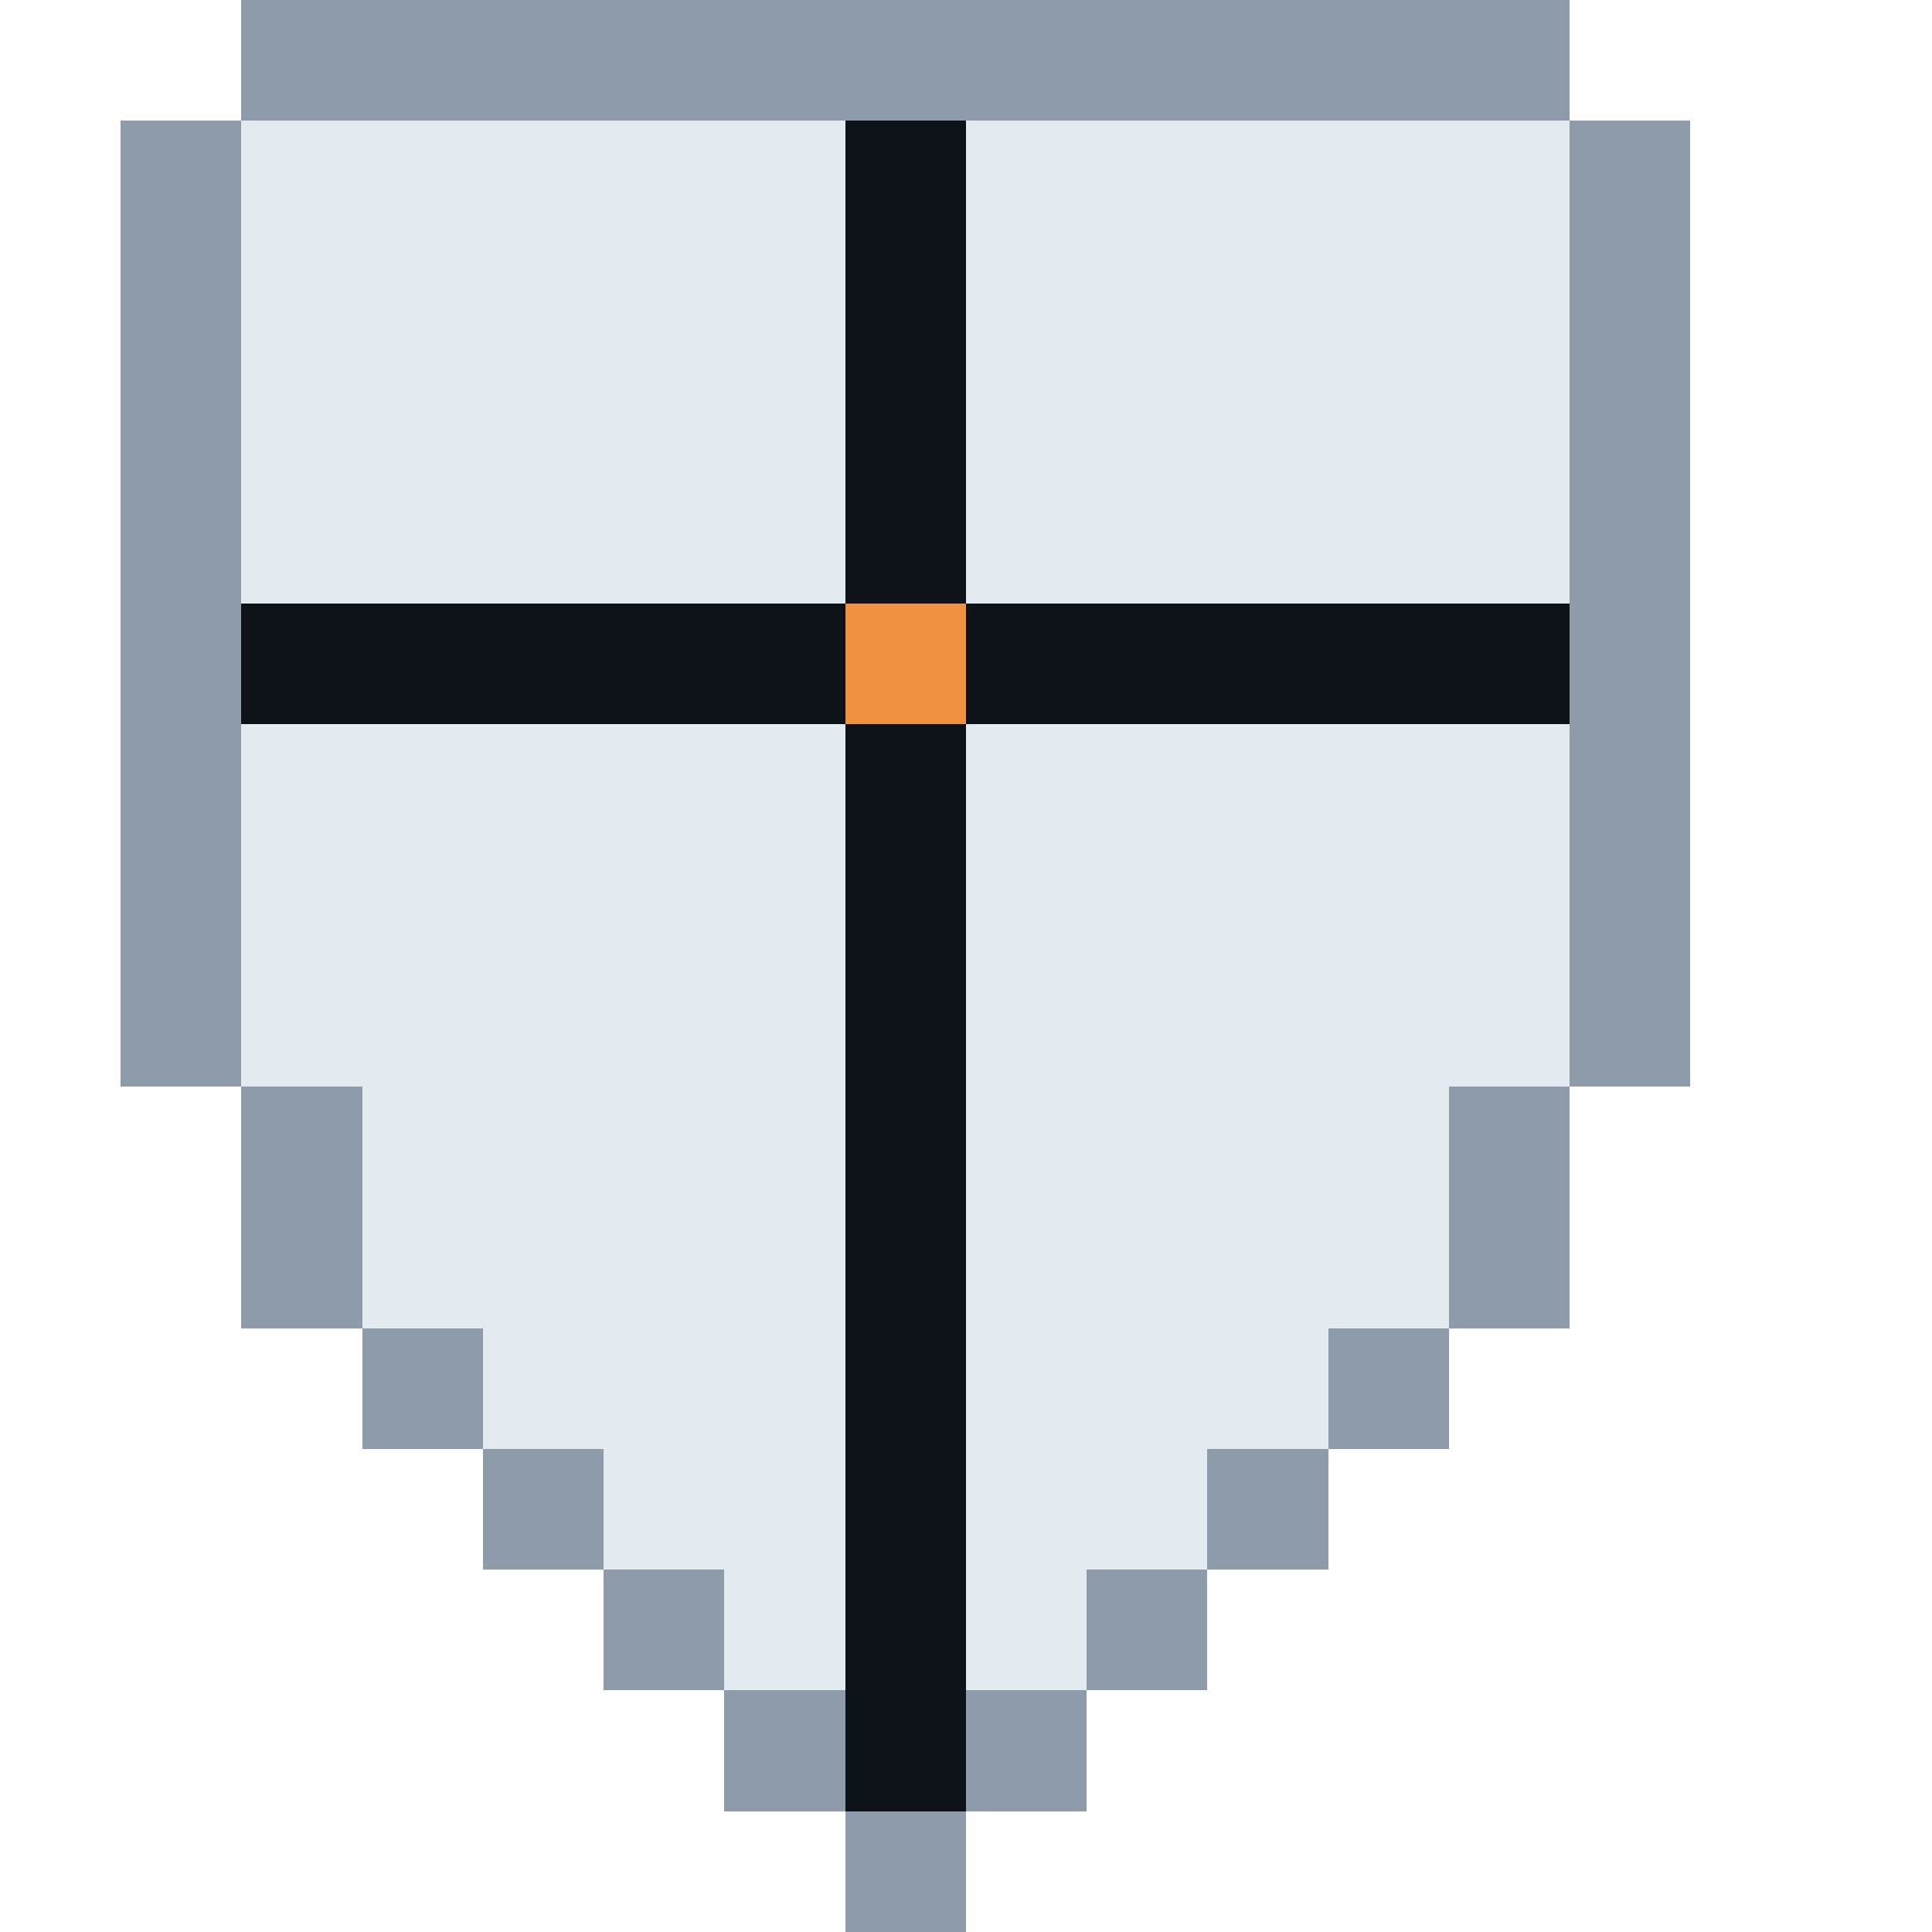
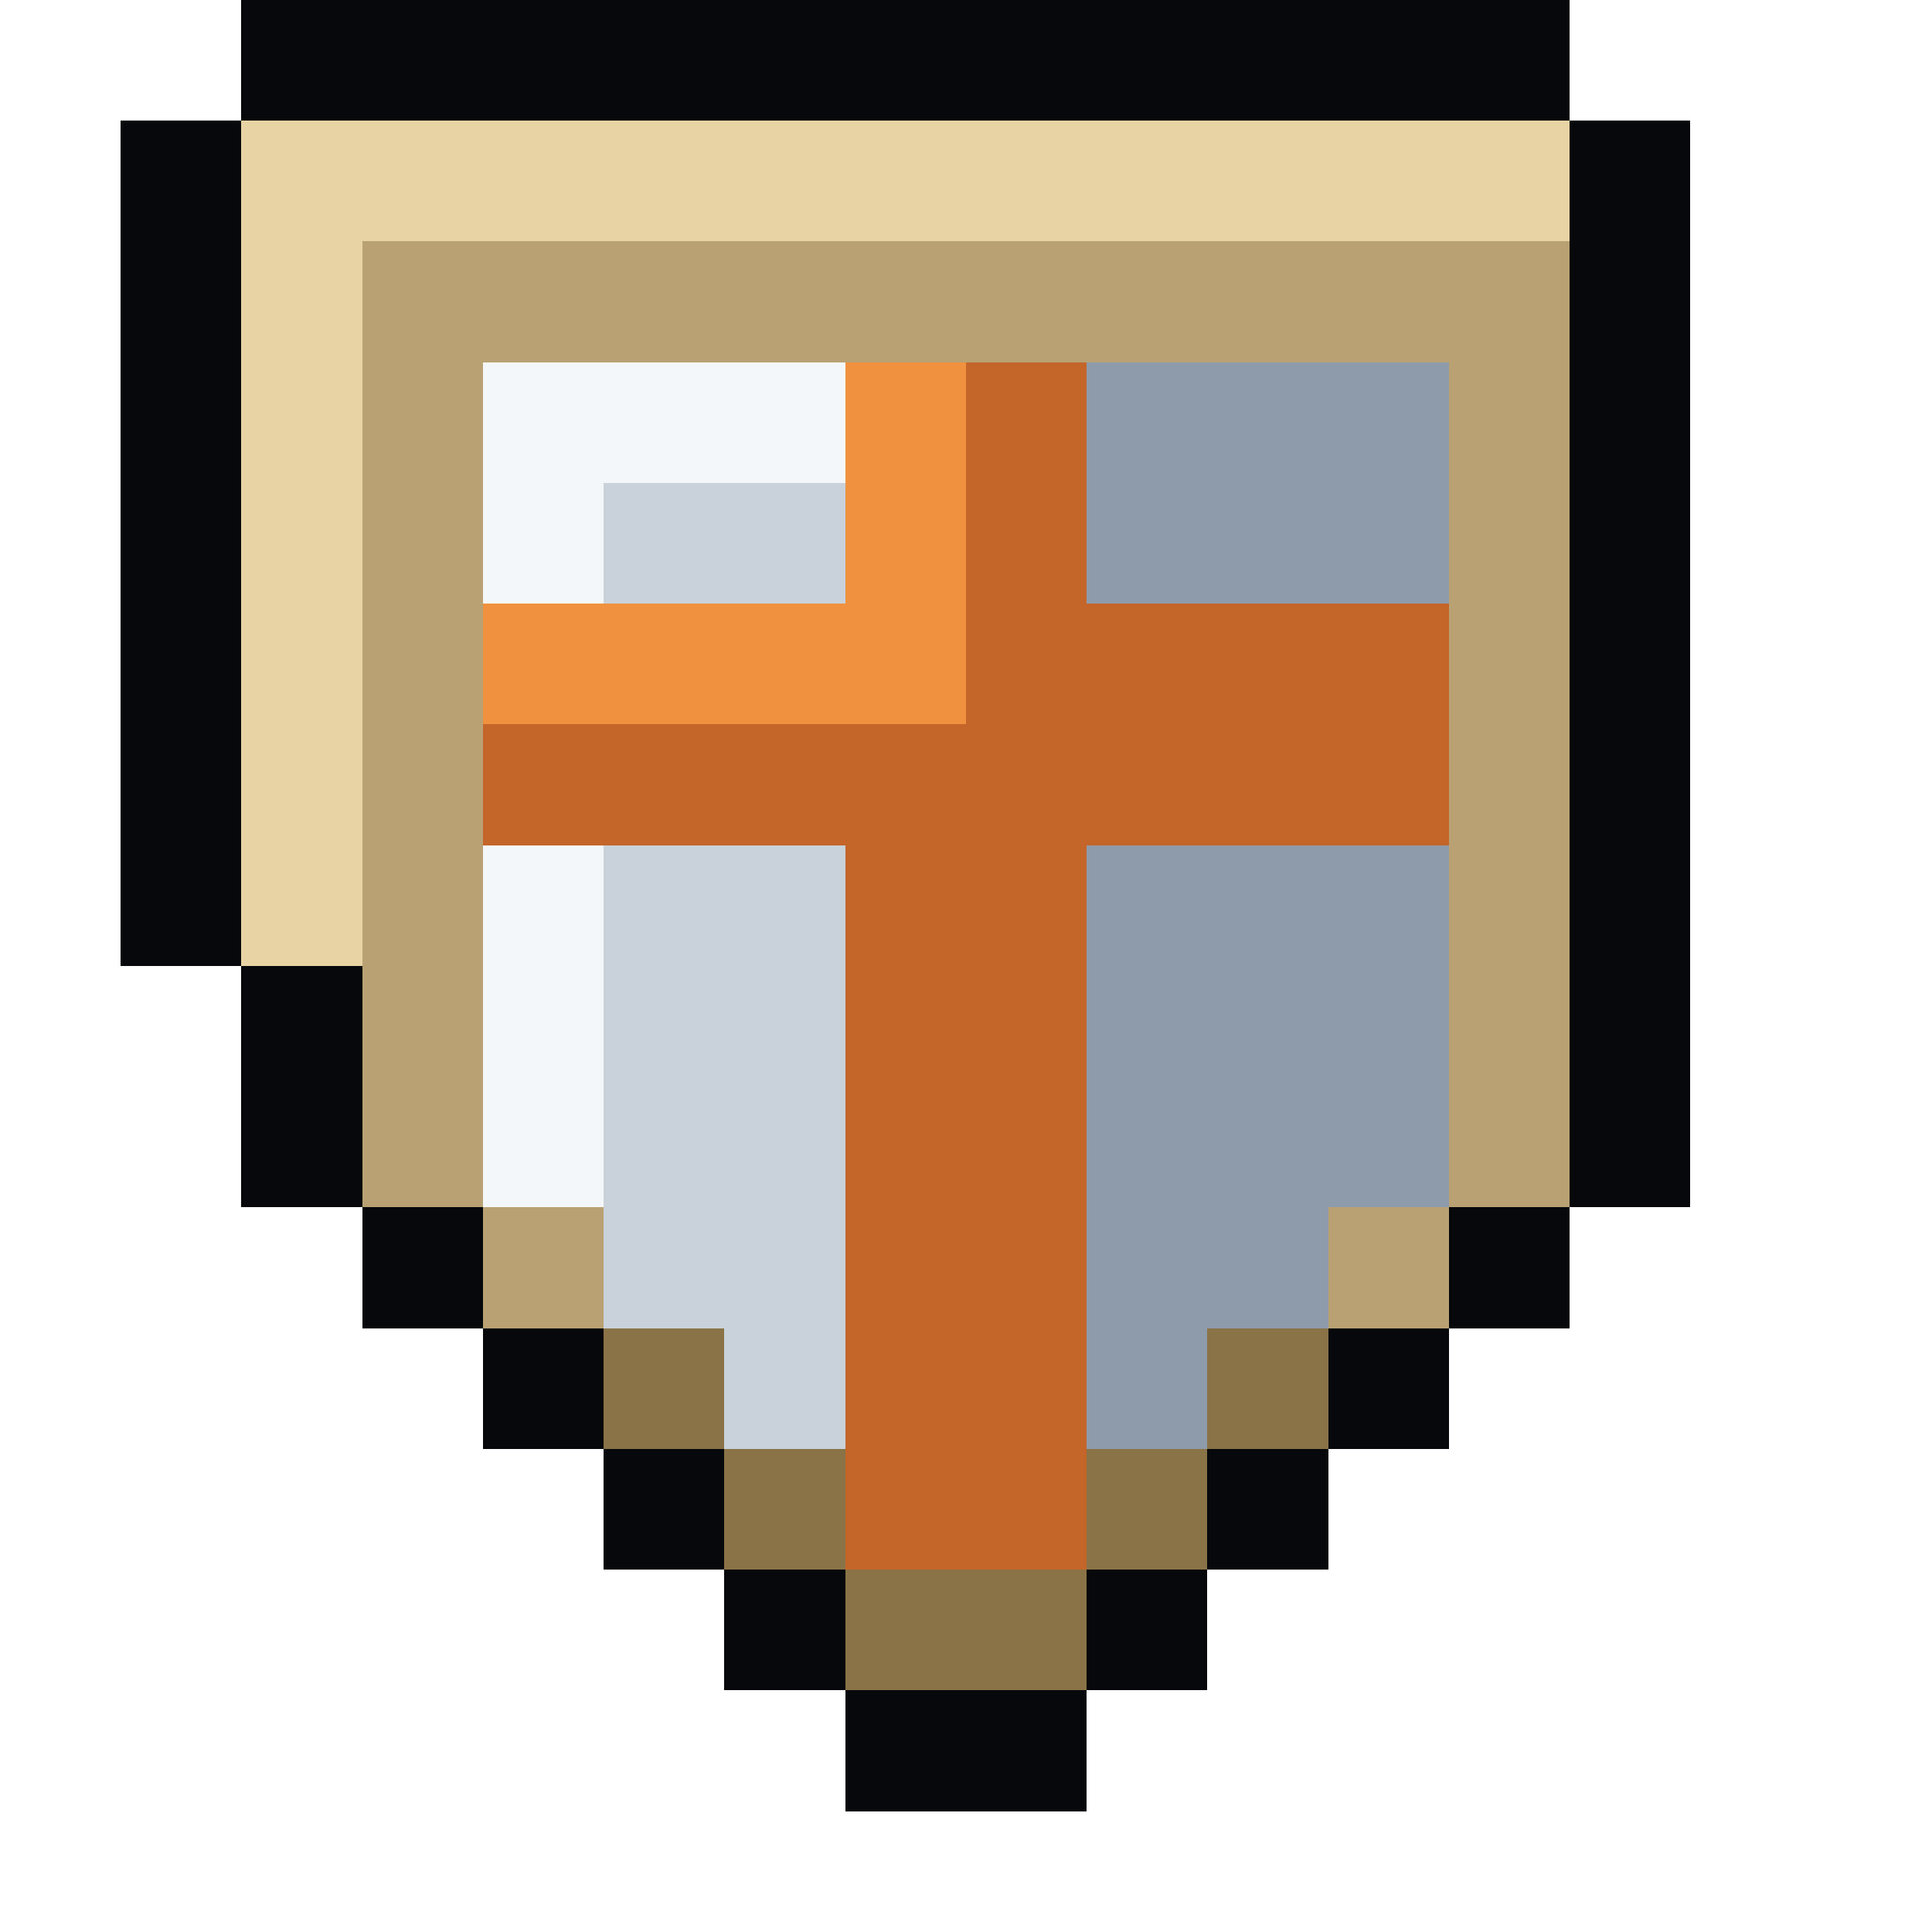
<svg xmlns="http://www.w3.org/2000/svg" viewBox="0 0 16 16" shape-rendering="crispEdges">
-   <rect x="2" y="0" width="11" height="1" fill="#8e9bab" />
-   <rect x="1" y="1" width="1" height="1" fill="#8e9bab" />
-   <rect x="2" y="1" width="5" height="1" fill="#e4ebf0" />
-   <rect x="7" y="1" width="1" height="1" fill="#0e1319" />
-   <rect x="8" y="1" width="5" height="1" fill="#e4ebf0" />
-   <rect x="13" y="1" width="1" height="1" fill="#8e9bab" />
-   <rect x="1" y="2" width="1" height="1" fill="#8e9bab" />
-   <rect x="2" y="2" width="5" height="1" fill="#e4ebf0" />
-   <rect x="7" y="2" width="1" height="1" fill="#0e1319" />
-   <rect x="8" y="2" width="5" height="1" fill="#e4ebf0" />
-   <rect x="13" y="2" width="1" height="1" fill="#8e9bab" />
-   <rect x="1" y="3" width="1" height="1" fill="#8e9bab" />
-   <rect x="2" y="3" width="5" height="1" fill="#e4ebf0" />
-   <rect x="7" y="3" width="1" height="1" fill="#0e1319" />
-   <rect x="8" y="3" width="5" height="1" fill="#e4ebf0" />
-   <rect x="13" y="3" width="1" height="1" fill="#8e9bab" />
-   <rect x="1" y="4" width="1" height="1" fill="#8e9bab" />
-   <rect x="2" y="4" width="5" height="1" fill="#e4ebf0" />
-   <rect x="7" y="4" width="1" height="1" fill="#0e1319" />
-   <rect x="8" y="4" width="5" height="1" fill="#e4ebf0" />
-   <rect x="13" y="4" width="1" height="1" fill="#8e9bab" />
-   <rect x="1" y="5" width="1" height="1" fill="#8e9bab" />
-   <rect x="2" y="5" width="5" height="1" fill="#0e1319" />
-   <rect x="7" y="5" width="1" height="1" fill="#f0913f" />
-   <rect x="8" y="5" width="5" height="1" fill="#0e1319" />
-   <rect x="13" y="5" width="1" height="1" fill="#8e9bab" />
-   <rect x="1" y="6" width="1" height="1" fill="#8e9bab" />
-   <rect x="2" y="6" width="5" height="1" fill="#e4ebf0" />
-   <rect x="7" y="6" width="1" height="1" fill="#0e1319" />
-   <rect x="8" y="6" width="5" height="1" fill="#e4ebf0" />
-   <rect x="13" y="6" width="1" height="1" fill="#8e9bab" />
-   <rect x="1" y="7" width="1" height="1" fill="#8e9bab" />
-   <rect x="2" y="7" width="5" height="1" fill="#e4ebf0" />
-   <rect x="7" y="7" width="1" height="1" fill="#0e1319" />
-   <rect x="8" y="7" width="5" height="1" fill="#e4ebf0" />
-   <rect x="13" y="7" width="1" height="1" fill="#8e9bab" />
-   <rect x="1" y="8" width="1" height="1" fill="#8e9bab" />
-   <rect x="2" y="8" width="5" height="1" fill="#e4ebf0" />
-   <rect x="7" y="8" width="1" height="1" fill="#0e1319" />
-   <rect x="8" y="8" width="5" height="1" fill="#e4ebf0" />
-   <rect x="13" y="8" width="1" height="1" fill="#8e9bab" />
-   <rect x="2" y="9" width="1" height="1" fill="#8e9bab" />
-   <rect x="3" y="9" width="4" height="1" fill="#e4ebf0" />
-   <rect x="7" y="9" width="1" height="1" fill="#0e1319" />
-   <rect x="8" y="9" width="4" height="1" fill="#e4ebf0" />
-   <rect x="12" y="9" width="1" height="1" fill="#8e9bab" />
-   <rect x="2" y="10" width="1" height="1" fill="#8e9bab" />
-   <rect x="3" y="10" width="4" height="1" fill="#e4ebf0" />
-   <rect x="7" y="10" width="1" height="1" fill="#0e1319" />
-   <rect x="8" y="10" width="4" height="1" fill="#e4ebf0" />
-   <rect x="12" y="10" width="1" height="1" fill="#8e9bab" />
-   <rect x="3" y="11" width="1" height="1" fill="#8e9bab" />
-   <rect x="4" y="11" width="3" height="1" fill="#e4ebf0" />
-   <rect x="7" y="11" width="1" height="1" fill="#0e1319" />
-   <rect x="8" y="11" width="3" height="1" fill="#e4ebf0" />
-   <rect x="11" y="11" width="1" height="1" fill="#8e9bab" />
-   <rect x="4" y="12" width="1" height="1" fill="#8e9bab" />
-   <rect x="5" y="12" width="2" height="1" fill="#e4ebf0" />
-   <rect x="7" y="12" width="1" height="1" fill="#0e1319" />
-   <rect x="8" y="12" width="2" height="1" fill="#e4ebf0" />
-   <rect x="10" y="12" width="1" height="1" fill="#8e9bab" />
-   <rect x="5" y="13" width="1" height="1" fill="#8e9bab" />
-   <rect x="6" y="13" width="1" height="1" fill="#e4ebf0" />
-   <rect x="7" y="13" width="1" height="1" fill="#0e1319" />
-   <rect x="8" y="13" width="1" height="1" fill="#e4ebf0" />
-   <rect x="9" y="13" width="1" height="1" fill="#8e9bab" />
-   <rect x="6" y="14" width="1" height="1" fill="#8e9bab" />
-   <rect x="7" y="14" width="1" height="1" fill="#0e1319" />
-   <rect x="8" y="14" width="1" height="1" fill="#8e9bab" />
-   <rect x="7" y="15" width="1" height="1" fill="#8e9bab" />
+   <rect x="2" y="0" width="11" height="1" fill="#06080b" />
+   <rect x="1" y="1" width="1" height="1" fill="#06080b" />
+   <rect x="2" y="1" width="11" height="1" fill="#e8d3a4" />
+   <rect x="13" y="1" width="1" height="1" fill="#06080b" />
+   <rect x="1" y="2" width="1" height="1" fill="#06080b" />
+   <rect x="2" y="2" width="1" height="1" fill="#e8d3a4" />
+   <rect x="3" y="2" width="10" height="1" fill="#b9a173" />
+   <rect x="13" y="2" width="1" height="1" fill="#06080b" />
+   <rect x="1" y="3" width="1" height="1" fill="#06080b" />
+   <rect x="2" y="3" width="1" height="1" fill="#e8d3a4" />
+   <rect x="3" y="3" width="1" height="1" fill="#b9a173" />
+   <rect x="4" y="3" width="3" height="1" fill="#f4f7f9" />
+   <rect x="7" y="3" width="1" height="1" fill="#f0913f" />
+   <rect x="8" y="3" width="1" height="1" fill="#c4652a" />
+   <rect x="9" y="3" width="3" height="1" fill="#8e9bab" />
+   <rect x="12" y="3" width="1" height="1" fill="#b9a173" />
+   <rect x="13" y="3" width="1" height="1" fill="#06080b" />
+   <rect x="1" y="4" width="1" height="1" fill="#06080b" />
+   <rect x="2" y="4" width="1" height="1" fill="#e8d3a4" />
+   <rect x="3" y="4" width="1" height="1" fill="#b9a173" />
+   <rect x="4" y="4" width="1" height="1" fill="#f4f7f9" />
+   <rect x="5" y="4" width="2" height="1" fill="#c9d2da" />
+   <rect x="7" y="4" width="1" height="1" fill="#f0913f" />
+   <rect x="8" y="4" width="1" height="1" fill="#c4652a" />
+   <rect x="9" y="4" width="3" height="1" fill="#8e9bab" />
+   <rect x="12" y="4" width="1" height="1" fill="#b9a173" />
+   <rect x="13" y="4" width="1" height="1" fill="#06080b" />
+   <rect x="1" y="5" width="1" height="1" fill="#06080b" />
+   <rect x="2" y="5" width="1" height="1" fill="#e8d3a4" />
+   <rect x="3" y="5" width="1" height="1" fill="#b9a173" />
+   <rect x="4" y="5" width="4" height="1" fill="#f0913f" />
+   <rect x="8" y="5" width="4" height="1" fill="#c4652a" />
+   <rect x="12" y="5" width="1" height="1" fill="#b9a173" />
+   <rect x="13" y="5" width="1" height="1" fill="#06080b" />
+   <rect x="1" y="6" width="1" height="1" fill="#06080b" />
+   <rect x="2" y="6" width="1" height="1" fill="#e8d3a4" />
+   <rect x="3" y="6" width="1" height="1" fill="#b9a173" />
+   <rect x="4" y="6" width="8" height="1" fill="#c4652a" />
+   <rect x="12" y="6" width="1" height="1" fill="#b9a173" />
+   <rect x="13" y="6" width="1" height="1" fill="#06080b" />
+   <rect x="1" y="7" width="1" height="1" fill="#06080b" />
+   <rect x="2" y="7" width="1" height="1" fill="#e8d3a4" />
+   <rect x="3" y="7" width="1" height="1" fill="#b9a173" />
+   <rect x="4" y="7" width="1" height="1" fill="#f4f7f9" />
+   <rect x="5" y="7" width="2" height="1" fill="#c9d2da" />
+   <rect x="7" y="7" width="2" height="1" fill="#c4652a" />
+   <rect x="9" y="7" width="3" height="1" fill="#8e9bab" />
+   <rect x="12" y="7" width="1" height="1" fill="#b9a173" />
+   <rect x="13" y="7" width="1" height="1" fill="#06080b" />
+   <rect x="2" y="8" width="1" height="1" fill="#06080b" />
+   <rect x="3" y="8" width="1" height="1" fill="#b9a173" />
+   <rect x="4" y="8" width="1" height="1" fill="#f4f7f9" />
+   <rect x="5" y="8" width="2" height="1" fill="#c9d2da" />
+   <rect x="7" y="8" width="2" height="1" fill="#c4652a" />
+   <rect x="9" y="8" width="3" height="1" fill="#8e9bab" />
+   <rect x="12" y="8" width="1" height="1" fill="#b9a173" />
+   <rect x="13" y="8" width="1" height="1" fill="#06080b" />
+   <rect x="2" y="9" width="1" height="1" fill="#06080b" />
+   <rect x="3" y="9" width="1" height="1" fill="#b9a173" />
+   <rect x="4" y="9" width="1" height="1" fill="#f4f7f9" />
+   <rect x="5" y="9" width="2" height="1" fill="#c9d2da" />
+   <rect x="7" y="9" width="2" height="1" fill="#c4652a" />
+   <rect x="9" y="9" width="3" height="1" fill="#8e9bab" />
+   <rect x="12" y="9" width="1" height="1" fill="#b9a173" />
+   <rect x="13" y="9" width="1" height="1" fill="#06080b" />
+   <rect x="3" y="10" width="1" height="1" fill="#06080b" />
+   <rect x="4" y="10" width="1" height="1" fill="#b9a173" />
+   <rect x="5" y="10" width="2" height="1" fill="#c9d2da" />
+   <rect x="7" y="10" width="2" height="1" fill="#c4652a" />
+   <rect x="9" y="10" width="2" height="1" fill="#8e9bab" />
+   <rect x="11" y="10" width="1" height="1" fill="#b9a173" />
+   <rect x="12" y="10" width="1" height="1" fill="#06080b" />
+   <rect x="4" y="11" width="1" height="1" fill="#06080b" />
+   <rect x="5" y="11" width="1" height="1" fill="#8a7347" />
+   <rect x="6" y="11" width="1" height="1" fill="#c9d2da" />
+   <rect x="7" y="11" width="2" height="1" fill="#c4652a" />
+   <rect x="9" y="11" width="1" height="1" fill="#8e9bab" />
+   <rect x="10" y="11" width="1" height="1" fill="#8a7347" />
+   <rect x="11" y="11" width="1" height="1" fill="#06080b" />
+   <rect x="5" y="12" width="1" height="1" fill="#06080b" />
+   <rect x="6" y="12" width="1" height="1" fill="#8a7347" />
+   <rect x="7" y="12" width="2" height="1" fill="#c4652a" />
+   <rect x="9" y="12" width="1" height="1" fill="#8a7347" />
+   <rect x="10" y="12" width="1" height="1" fill="#06080b" />
+   <rect x="6" y="13" width="1" height="1" fill="#06080b" />
+   <rect x="7" y="13" width="2" height="1" fill="#8a7347" />
+   <rect x="9" y="13" width="1" height="1" fill="#06080b" />
+   <rect x="7" y="14" width="2" height="1" fill="#06080b" />
</svg>
